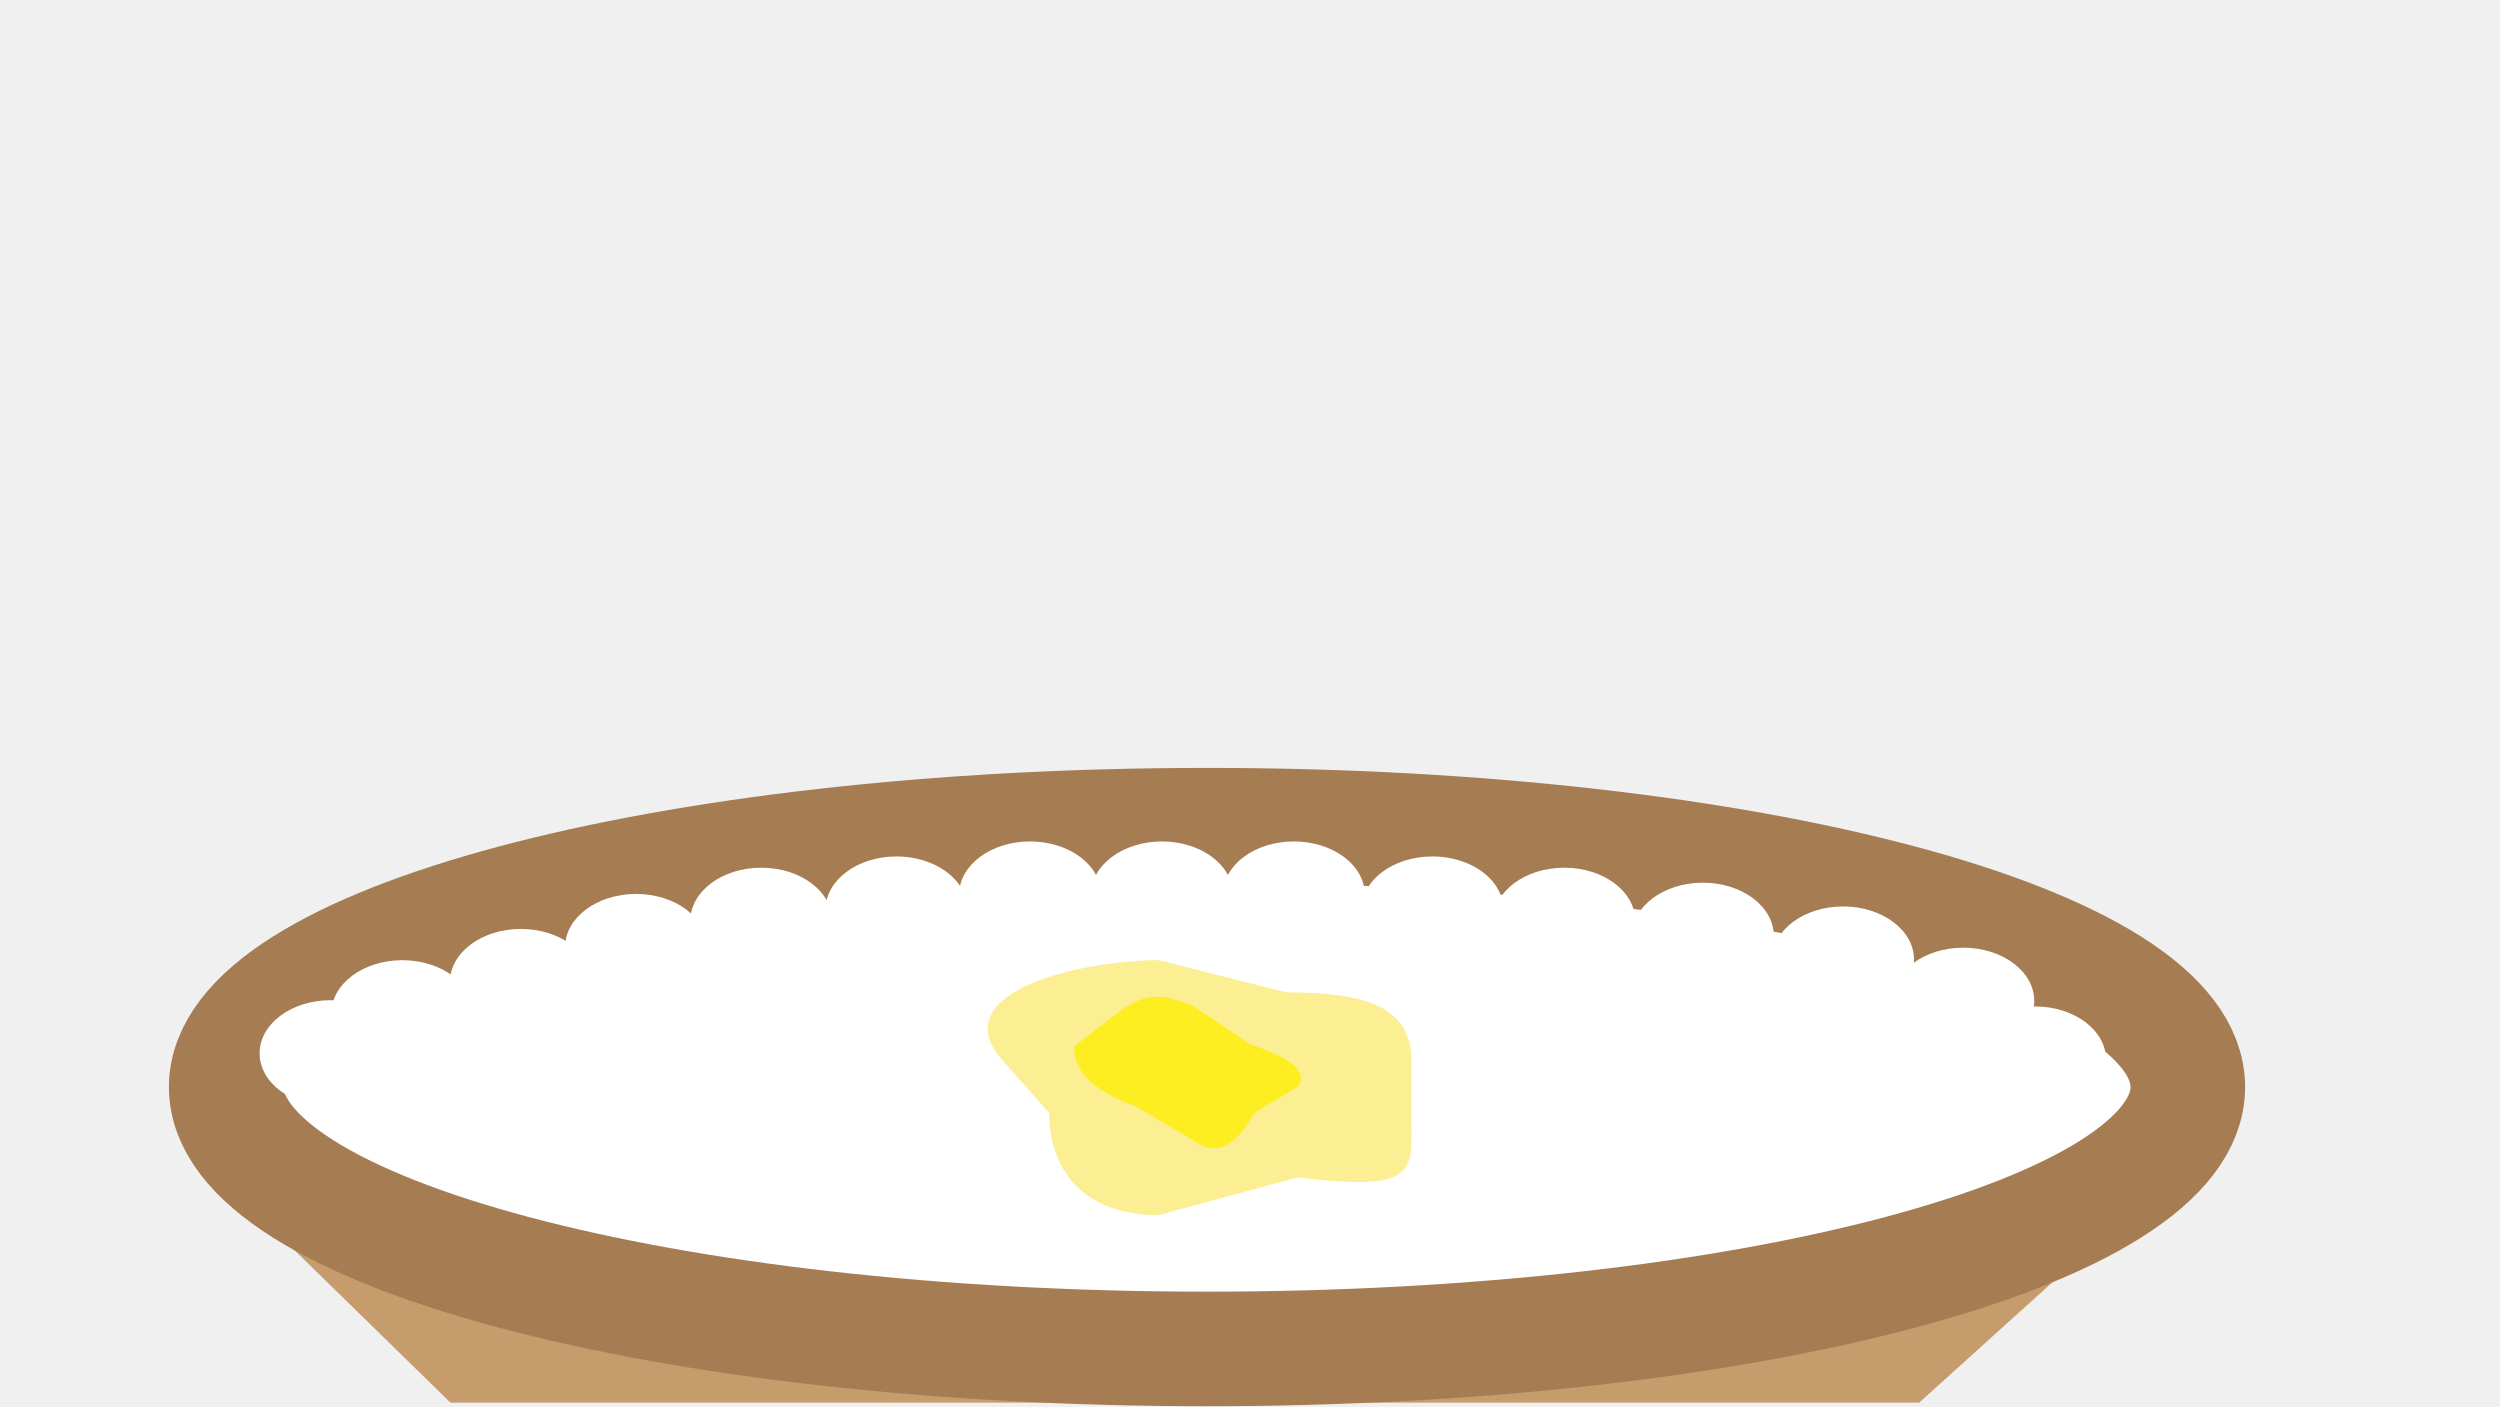
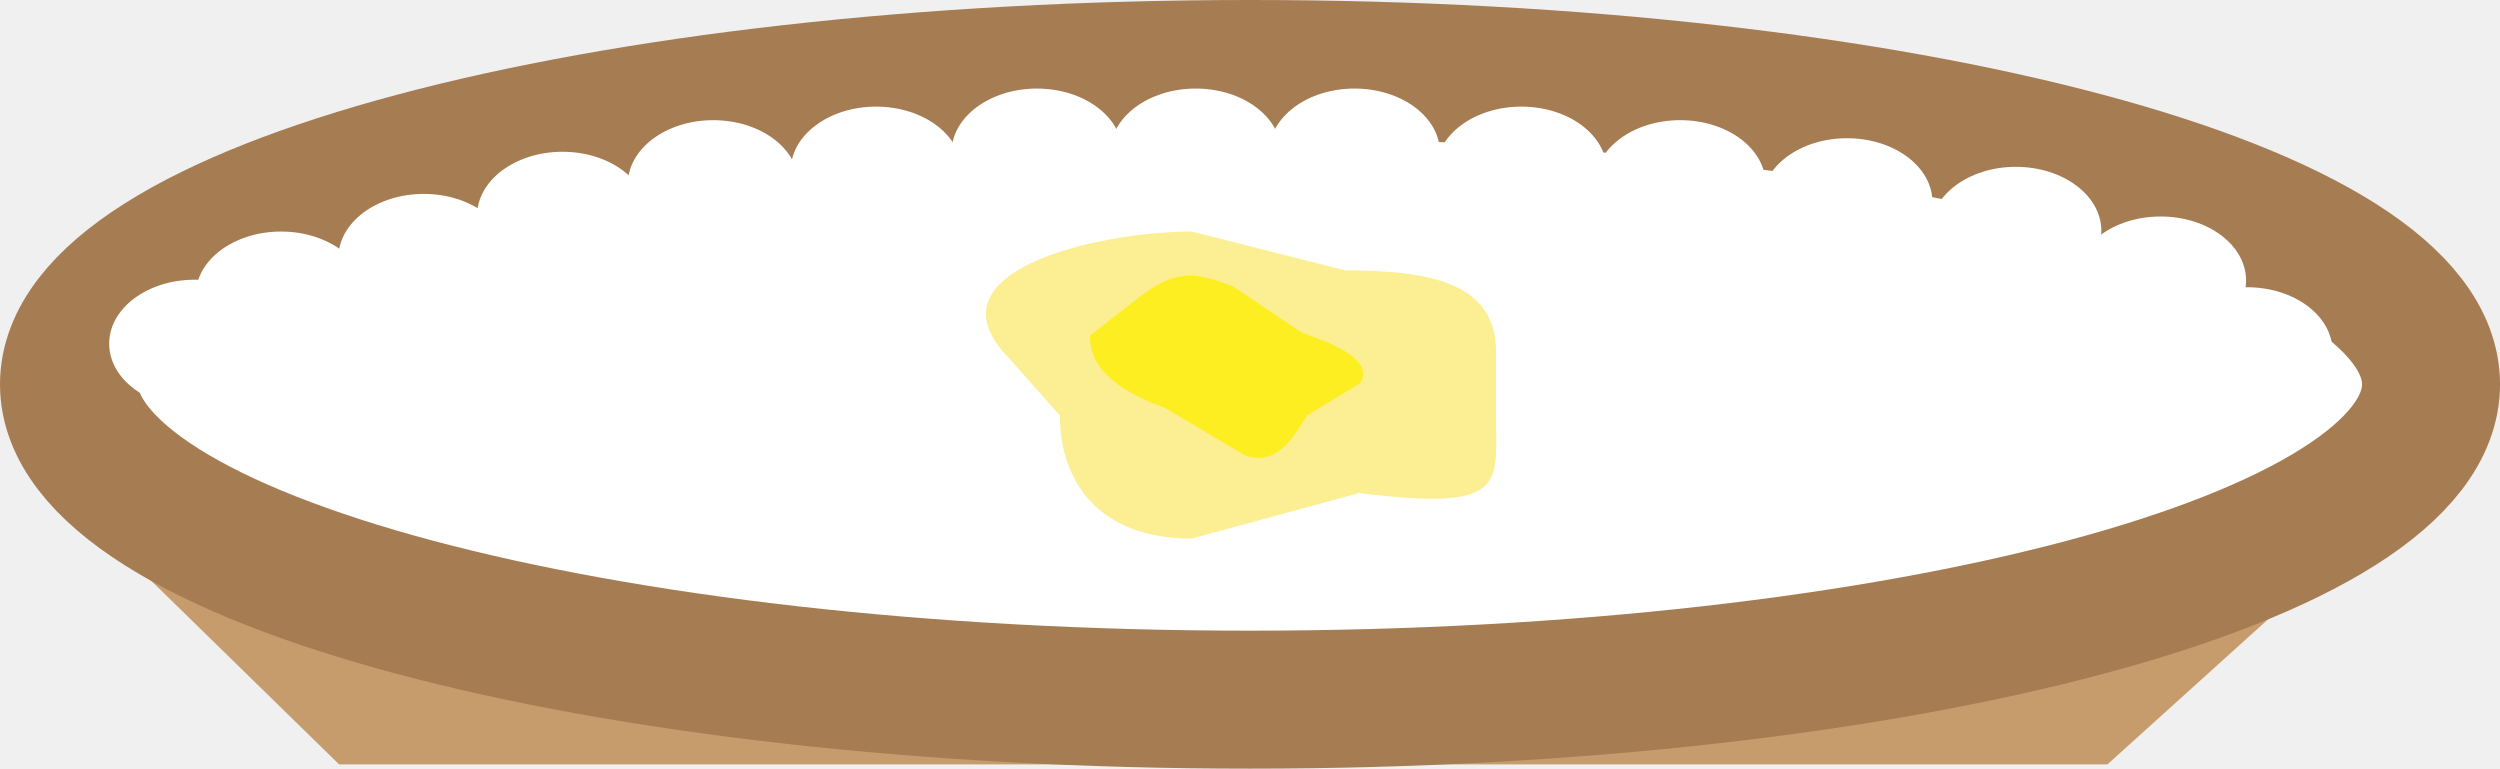
- <svg xmlns="http://www.w3.org/2000/svg" id="Layer_1" data-name="Layer 1" viewBox="0 0 1920 1080">
+ <svg xmlns="http://www.w3.org/2000/svg" id="Layer_1" data-name="Layer 1" viewBox="0 0 1594.51 490.24">
  <defs>
    <style>.cls-1{fill:#c69c6d;}.cls-2,.cls-3{fill:#fff;}.cls-2{stroke:#a67c52;stroke-miterlimit:10;stroke-width:88px;}.cls-4{fill:#fcee92;}.cls-5{fill:#fcee21;}</style>
  </defs>
-   <polygon class="cls-1" points="1473.87 1077.27 345.99 1077.27 221.67 955.75 1608.44 955.75 1473.87 1077.27" />
-   <ellipse class="cls-2" cx="926.99" cy="834.87" rx="753.26" ry="201.12" />
-   <ellipse class="cls-3" cx="253.86" cy="808.95" rx="54.49" ry="40.8" />
-   <ellipse class="cls-3" cx="309" cy="778.23" rx="54.49" ry="40.8" />
-   <ellipse class="cls-3" cx="400.03" cy="754.23" rx="54.49" ry="40.8" />
-   <ellipse class="cls-3" cx="1201.36" cy="707.19" rx="54.49" ry="40.8" />
-   <ellipse class="cls-3" cx="1100.08" cy="698.55" rx="54.49" ry="40.8" />
-   <ellipse class="cls-3" cx="993.66" cy="687.03" rx="54.49" ry="40.8" />
-   <ellipse class="cls-3" cx="892.37" cy="687.03" rx="54.49" ry="40.8" />
-   <ellipse class="cls-3" cx="791.08" cy="687.03" rx="54.49" ry="40.8" />
-   <ellipse class="cls-3" cx="688.51" cy="698.55" rx="54.49" ry="40.8" />
-   <ellipse class="cls-3" cx="584.66" cy="707.19" rx="54.49" ry="40.8" />
-   <ellipse class="cls-3" cx="488.5" cy="727.35" rx="54.49" ry="40.8" />
-   <ellipse class="cls-3" cx="1507.79" cy="768.63" rx="54.49" ry="40.8" />
-   <ellipse class="cls-3" cx="1415.48" cy="736.95" rx="54.49" ry="40.8" />
-   <ellipse class="cls-3" cx="1307.78" cy="718.71" rx="54.49" ry="40.8" />
-   <ellipse class="cls-3" cx="1562.93" cy="813.75" rx="54.49" ry="40.8" />
-   <path class="cls-4" d="M996.61,904.22l-106.86,29c-58.67,0-84-35.89-84-78.55l-32.55-36.59c-54.76-56,57.92-80.7,116.59-80.7l98,24.75c58.67,0,96.18,9.83,96.18,52.5V856C1083.91,898.69,1091.31,916.05,996.61,904.22Z" />
-   <path class="cls-5" d="M923.76,880.14,872.5,849.75c-20-7.09-48.73-21.12-47.44-46.08l33.33-25.92c24.36-18.24,37.68-12.53,57.72-5.43l43.57,29.43c20,7.09,46.93,17.47,37.45,32.48l-33.6,20.32C954.05,869.56,943.8,887.23,923.76,880.14Z" />
+   <polygon class="cls-1" points="1344.13 487.52 216.26 487.52 91.94 366 1478.71 366 1344.13 487.52" />
+   <ellipse class="cls-2" cx="797.26" cy="245.12" rx="753.26" ry="201.12" />
+   <ellipse class="cls-3" cx="124.13" cy="219.2" rx="54.49" ry="40.8" />
+   <ellipse class="cls-3" cx="179.27" cy="188.48" rx="54.49" ry="40.8" />
+   <ellipse class="cls-3" cx="270.3" cy="164.48" rx="54.49" ry="40.8" />
+   <ellipse class="cls-3" cx="1071.63" cy="117.44" rx="54.49" ry="40.8" />
+   <ellipse class="cls-3" cx="970.34" cy="108.8" rx="54.49" ry="40.8" />
+   <ellipse class="cls-3" cx="863.93" cy="97.28" rx="54.49" ry="40.8" />
+   <ellipse class="cls-3" cx="762.64" cy="97.28" rx="54.49" ry="40.8" />
+   <ellipse class="cls-3" cx="661.35" cy="97.28" rx="54.49" ry="40.8" />
+   <ellipse class="cls-3" cx="558.78" cy="108.8" rx="54.49" ry="40.8" />
+   <ellipse class="cls-3" cx="454.92" cy="117.44" rx="54.49" ry="40.8" />
+   <ellipse class="cls-3" cx="358.76" cy="137.6" rx="54.49" ry="40.8" />
+   <ellipse class="cls-3" cx="1378.06" cy="178.88" rx="54.49" ry="40.8" />
+   <ellipse class="cls-3" cx="1285.75" cy="147.2" rx="54.49" ry="40.8" />
+   <ellipse class="cls-3" cx="1178.05" cy="128.96" rx="54.49" ry="40.8" />
+   <ellipse class="cls-3" cx="1433.2" cy="224" rx="54.49" ry="40.8" />
+   <path class="cls-4" d="M866.87,314.47,760,343.52c-58.66,0-84-35.89-84-78.55l-32.55-36.59c-54.76-55.95,57.92-80.7,116.58-80.7l98,24.75c58.66,0,96.18,9.83,96.18,52.5v41.34C954.18,308.94,961.58,326.3,866.87,314.47Z" />
+   <path class="cls-5" d="M794,290.39,742.76,260c-20-7.09-48.72-21.12-47.43-46.08L728.66,188c24.36-18.24,37.68-12.53,57.72-5.43L830,212c20,7.09,46.93,17.47,37.45,32.48L833.8,264.8C824.32,279.81,814.07,297.49,794,290.39Z" />
</svg>
